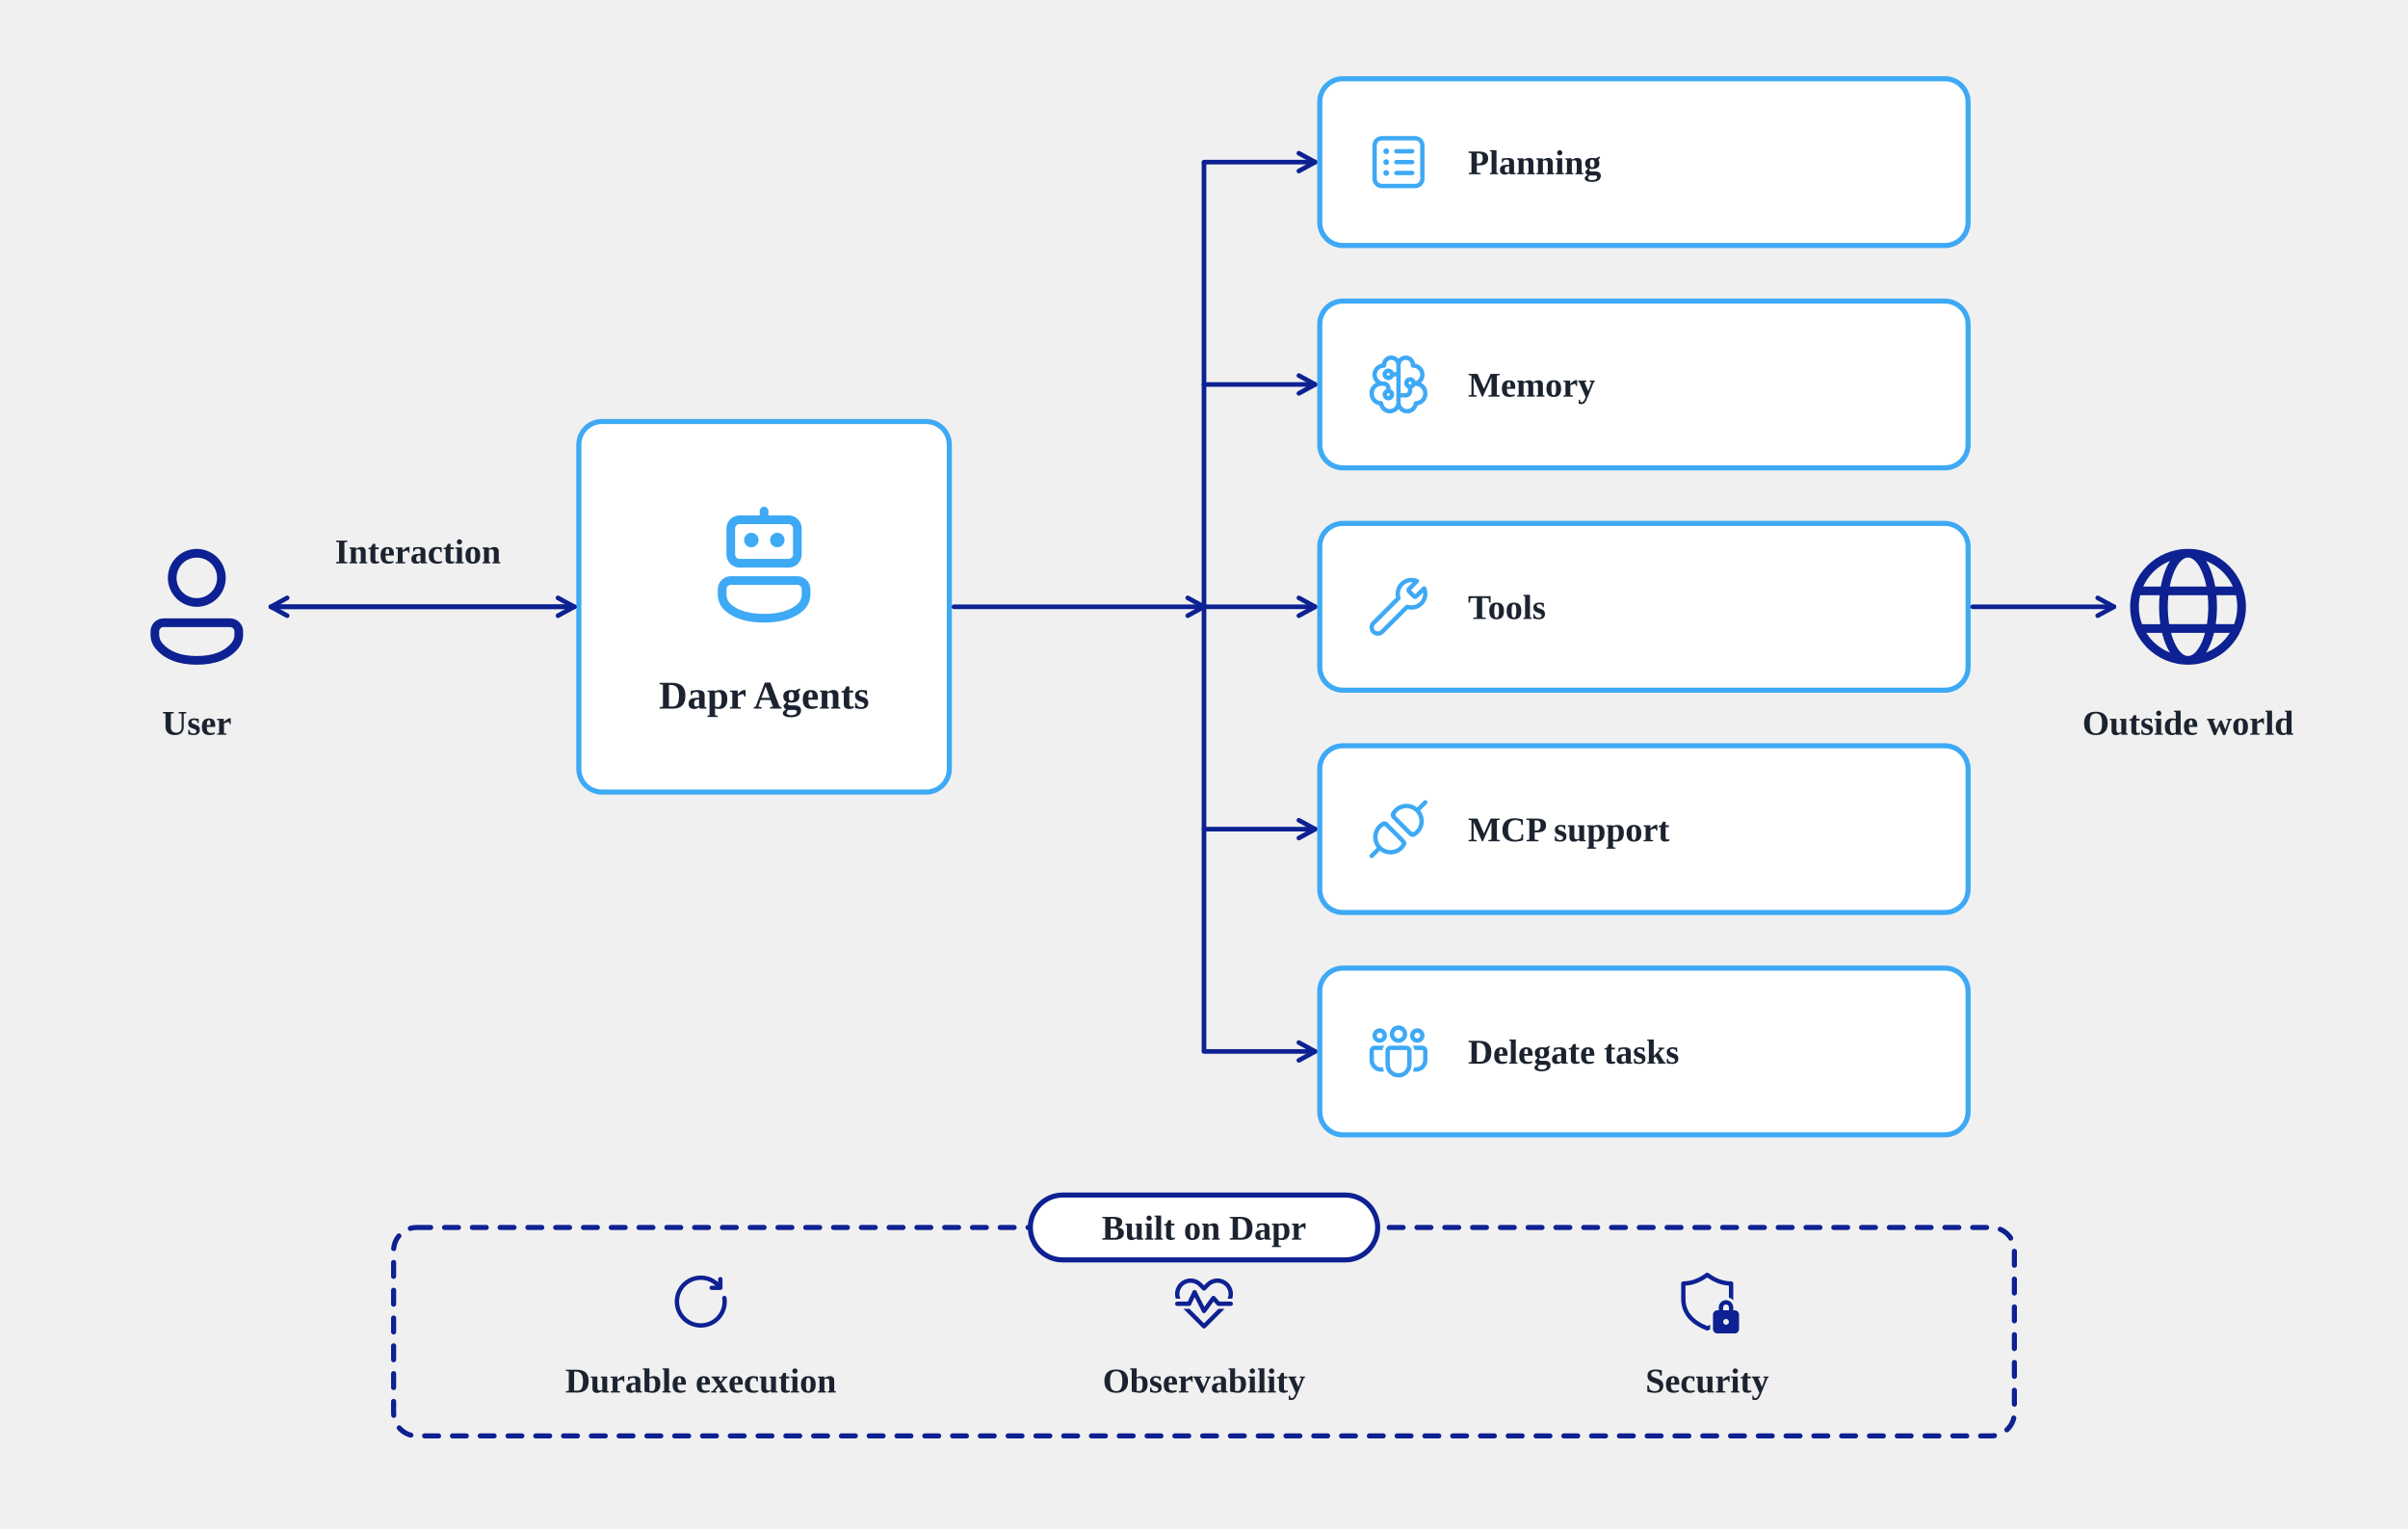
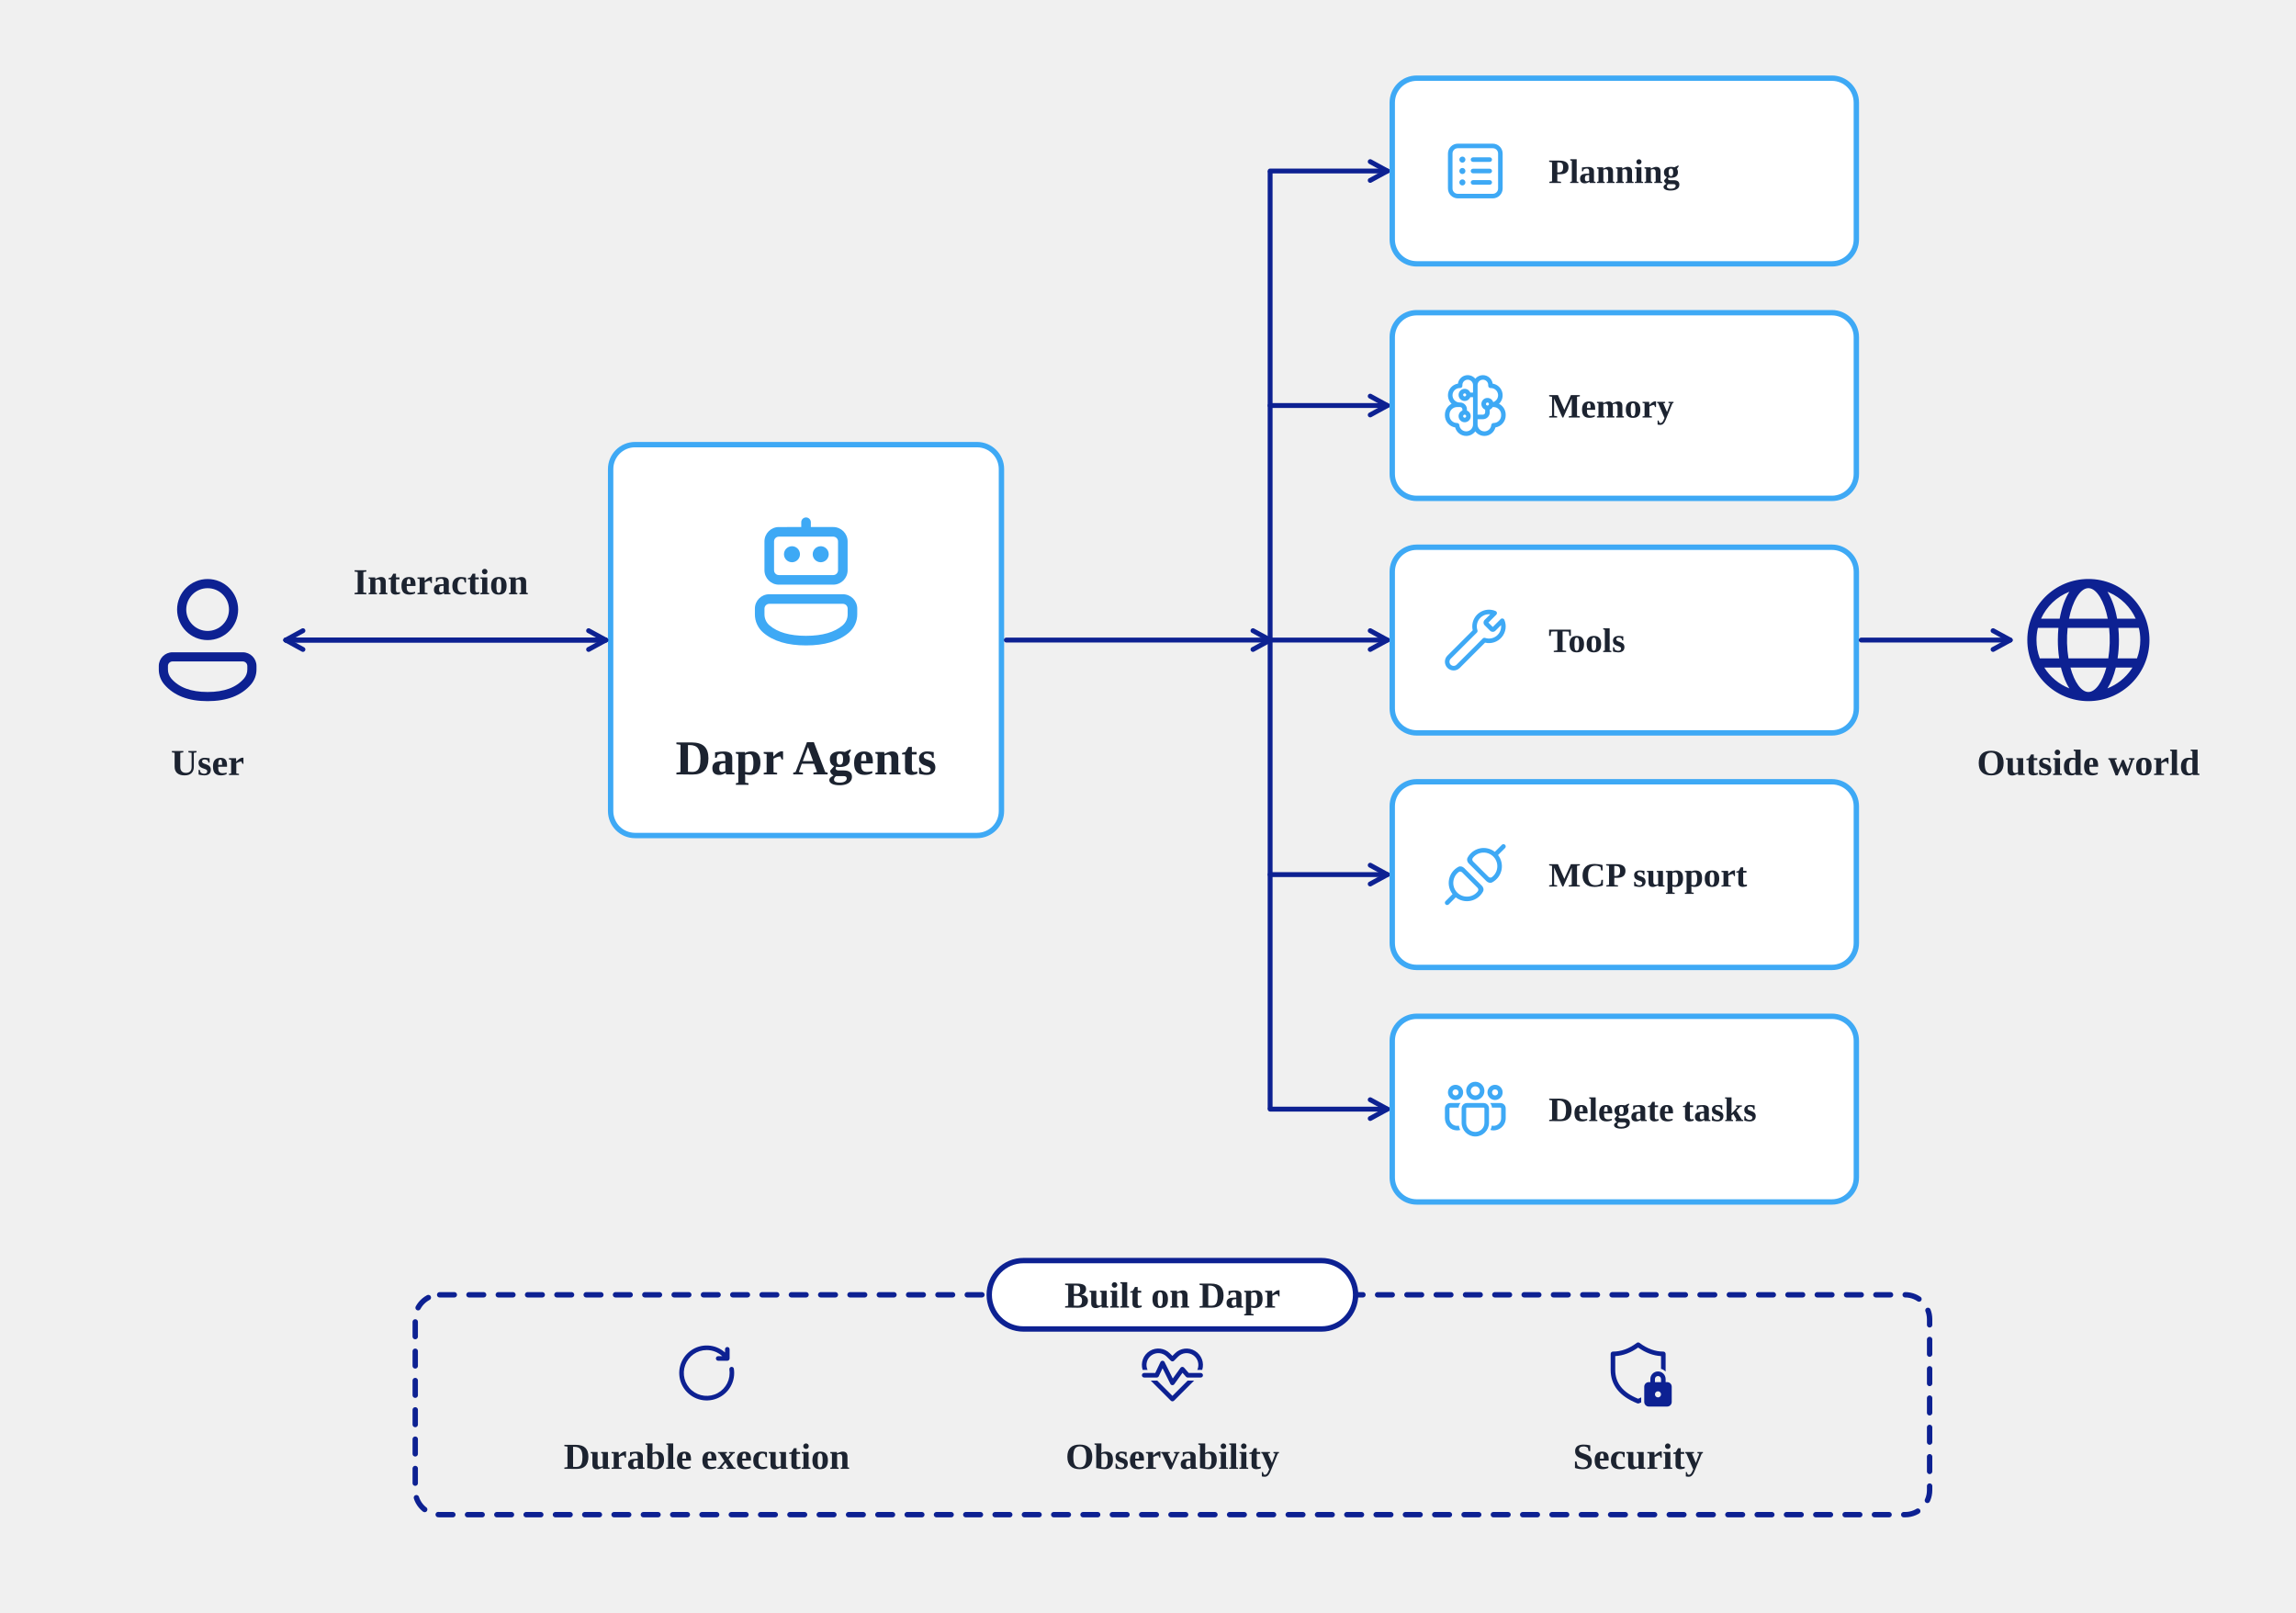
- <svg xmlns="http://www.w3.org/2000/svg" viewBox="0 0 1040 660" role="img" aria-labelledby="agents-overview-title agents-overview-desc">
+ <svg xmlns="http://www.w3.org/2000/svg" viewBox="0 0 940 660" role="img" aria-labelledby="agents-overview-title agents-overview-desc">
  <g>
-     <rect class="d-panel" x="170" y="530" width="700" height="90" rx="10" fill="none" stroke="#0D2192" stroke-width="2.2" stroke-linejoin="round" stroke-linecap="round" stroke-dasharray="6 6" />
+     <rect class="d-panel" x="170" y="530" width="620" height="90" rx="10" fill="none" stroke="#0D2192" stroke-width="2.2" stroke-linejoin="round" stroke-linecap="round" stroke-dasharray="6 6" />
    <g class="d-pill">
-       <rect x="445" y="516" width="150" height="28" rx="14" fill="#ffffff" stroke="#0D2192" stroke-width="2.2" stroke-linejoin="round" stroke-linecap="round" />
-       <text x="520" y="535.25" text-anchor="middle" font-size="15" font-weight="600" fill="#1c2330">Built on Dapr</text>
+       <rect x="405" y="516" width="150" height="28" rx="14" fill="#ffffff" stroke="#0D2192" stroke-width="2.2" stroke-linejoin="round" stroke-linecap="round" />
+       <text x="480" y="535.25" text-anchor="middle" font-size="15" font-weight="600" fill="#1c2330">Built on Dapr</text>
    </g>
    <g>
      <g class="d-icon-group">
-         <g class="d-icon" data-mark="fluent-arrow-clockwise" transform="translate(287.6667 547) scale(1.25)" fill="#0D2192" color="#0D2192">
+         <g class="d-icon" data-mark="fluent-arrow-clockwise" transform="translate(274.3333 547) scale(1.25)" fill="#0D2192" color="#0D2192">
          <path fill="currentColor" d="M12 4.5a7.5 7.5 0 1 0 7.419 6.392c-.067-.454.265-.892.724-.892c.37 0 .696.256.752.623Q21 11.297 21 12a9 9 0 1 1-3-6.708V4.25a.75.75 0 0 1 1.5 0v3a.75.75 0 0 1-.75.75h-3a.75.75 0 0 1 0-1.5h1.35a7.47 7.47 0 0 0-5.1-2" />
        </g>
      </g>
-       <text x="302.67" y="601.25" text-anchor="middle" font-size="15" font-weight="600" fill="#1c2330">Durable execution</text>
+       <text x="289.33" y="601.25" text-anchor="middle" font-size="15" font-weight="600" fill="#1c2330">Durable execution</text>
    </g>
    <g>
      <g class="d-icon-group">
-         <g class="d-icon" data-mark="fluent-heart-pulse" transform="translate(505 547) scale(1.25)" fill="#0D2192" color="#0D2192">
+         <g class="d-icon" data-mark="fluent-heart-pulse" transform="translate(465 547) scale(1.25)" fill="#0D2192" color="#0D2192">
          <path fill="currentColor" d="m12.82 5.58l-.82.822l-.824-.824A5.375 5.375 0 0 0 2.249 11h1.605a3.876 3.876 0 0 1 6.261-4.36l1.358 1.357a.75.75 0 0 0 1.073-.012L13.88 6.64A3.88 3.88 0 0 1 20.149 11h1.605a5.38 5.38 0 0 0-8.934-5.42m-1.35 15.495L4.894 14.5h1.963q.077 0 .152-.007L12 19.484l4.988-4.985h2.122l-6.58 6.576a.75.75 0 0 1-1.06 0M9.42 8.415a.75.75 0 0 0-1.348.014l-1.69 3.57H2.75a.75.75 0 0 0 0 1.5h4.107a.75.75 0 0 0 .678-.429l1.234-2.606l2.56 5.12a.75.75 0 0 0 1.279.105l2.698-3.736l1.13 1.29A.75.75 0 0 0 17 13.5h4.25a.75.75 0 0 0 0-1.5h-3.91l-1.526-1.743a.75.75 0 0 0-1.172.054l-2.525 3.496z" />
        </g>
      </g>
-       <text x="520" y="601.25" text-anchor="middle" font-size="15" font-weight="600" fill="#1c2330">Observability</text>
+       <text x="480" y="601.25" text-anchor="middle" font-size="15" font-weight="600" fill="#1c2330">Observability</text>
    </g>
    <g>
      <g class="d-icon-group">
-         <g class="d-icon" data-mark="fluent-shield-lock" transform="translate(722.3333 547) scale(1.25)" fill="#0D2192" color="#0D2192">
+         <g class="d-icon" data-mark="fluent-shield-lock" transform="translate(655.6667 547) scale(1.25)" fill="#0D2192" color="#0D2192">
          <path fill="currentColor" d="M3 5.75A.75.75 0 0 1 3.75 5c2.663 0 5.258-.943 7.8-2.85a.75.75 0 0 1 .9 0C14.992 4.057 17.587 5 20.25 5a.75.75 0 0 1 .75.75V11q0 .271-.012.539a3.5 3.5 0 0 0-1.488-.894V6.478c-2.577-.152-5.08-1.09-7.5-2.8c-2.42 1.71-4.923 2.648-7.5 2.8V11c0 4.256 2.453 7.379 7.5 9.442a21 21 0 0 0 1-.439V21.5q0 .075.004.146q-.356.155-.73.302a.75.75 0 0 1-.549 0C5.958 19.676 3 16 3 11zM16 15v-1a2.5 2.5 0 0 1 5 0v1h.5a1.5 1.5 0 0 1 1.5 1.5v5a1.5 1.5 0 0 1-1.5 1.5h-6a1.5 1.5 0 0 1-1.5-1.5v-5a1.5 1.5 0 0 1 1.5-1.5zm1.5-1v1h2v-1a1 1 0 1 0-2 0m2 5a1 1 0 1 0-2 0a1 1 0 0 0 2 0" />
        </g>
      </g>
-       <text x="737.33" y="601.25" text-anchor="middle" font-size="15" font-weight="600" fill="#1c2330">Security</text>
+       <text x="670.67" y="601.25" text-anchor="middle" font-size="15" font-weight="600" fill="#1c2330">Security</text>
    </g>
  </g>
  <g class="d-icon-group">
    <g class="d-icon" data-mark="fluent-person" transform="translate(55 232) scale(2.5)" fill="#0D2192" color="#0D2192">
      <path fill="currentColor" d="M17.755 14a2.25 2.25 0 0 1 2.248 2.25v.575c0 .894-.32 1.759-.9 2.438c-1.57 1.833-3.957 2.738-7.103 2.738s-5.532-.905-7.098-2.74a3.75 3.75 0 0 1-.898-2.434v-.578A2.25 2.25 0 0 1 6.253 14zm0 1.5H6.252a.75.75 0 0 0-.75.75v.577c0 .535.192 1.053.54 1.46c1.253 1.469 3.22 2.214 5.957 2.214c2.739 0 4.706-.745 5.963-2.213a2.25 2.25 0 0 0 .54-1.463v-.576a.75.75 0 0 0-.748-.749M12 2.005a5 5 0 1 1 0 10a5 5 0 0 1 0-10m0 1.5a3.5 3.5 0 1 0 0 7a3.5 3.5 0 0 0 0-7" />
    </g>
  </g>
  <text x="85" y="317.25" text-anchor="middle" font-size="15" font-weight="600" fill="#1c2330">User</text>
  <g class="d-tile">
    <rect x="250" y="182" width="160" height="160" rx="10" fill="#ffffff" stroke="#3ea9f5" stroke-width="2.2" stroke-linejoin="round" stroke-linecap="round" />
    <g class="d-icon-group">
-       <g class="d-icon" data-mark="fluent-bot" transform="translate(300 213.8) scale(2.5)" fill="#3ea9f5" color="#3ea9f5">
+       <g class="d-icon" data-mark="fluent-bot" transform="translate(298.57 206.57) scale(2.6192)" fill="#3ea9f5" color="#3ea9f5">
        <path fill="currentColor" d="M17.753 14a2.25 2.25 0 0 1 2.25 2.25v.904A3.75 3.75 0 0 1 18.696 20c-1.565 1.344-3.806 2-6.696 2s-5.128-.656-6.69-2a3.75 3.75 0 0 1-1.306-2.843v-.908A2.25 2.25 0 0 1 6.254 14zm0 1.5h-11.5a.75.75 0 0 0-.75.75v.907c0 .655.287 1.278.784 1.706C7.545 19.945 9.441 20.5 12 20.5s4.458-.557 5.72-1.64a2.25 2.25 0 0 0 .783-1.707v-.905a.75.75 0 0 0-.75-.75M11.9 2.006L12 2a.75.75 0 0 1 .743.648l.007.102l-.001.749h3.5a2.25 2.25 0 0 1 2.25 2.25v4.505a2.25 2.25 0 0 1-2.25 2.25h-8.5a2.25 2.25 0 0 1-2.25-2.25V5.75A2.25 2.25 0 0 1 7.75 3.5l3.5-.001V2.75a.75.75 0 0 1 .649-.743L12 2zM16.25 5h-8.5a.75.75 0 0 0-.75.75v4.504c0 .414.336.75.75.75h8.5a.75.75 0 0 0 .75-.75V5.75a.75.75 0 0 0-.75-.75m-6.5 1.5a1.25 1.25 0 1 1 0 2.498a1.25 1.25 0 0 1 0-2.498m4.492 0a1.25 1.25 0 1 1 0 2.498a1.25 1.25 0 0 1 0-2.498" />
      </g>
    </g>
-     <text x="330" y="305.95" text-anchor="middle" font-size="17" font-weight="600" fill="#1c2330">Dapr Agents</text>
+     <text x="330" y="317" text-anchor="middle" font-size="20" font-weight="600" fill="#1c2330">Dapr Agents</text>
  </g>
  <g class="d-arrow">
    <line x1="117" y1="262" x2="248" y2="262" stroke="#0D2192" stroke-width="2" stroke-linecap="round" stroke-linejoin="round" fill="none" />
    <polyline points="240.98,265.84 248,262 240.98,258.16" stroke="#0D2192" stroke-width="2" stroke-linecap="round" stroke-linejoin="round" fill="none" />
  </g>
  <g class="d-arrow">
    <line x1="248" y1="262" x2="117" y2="262" stroke="#0D2192" stroke-width="2" stroke-linecap="round" stroke-linejoin="round" fill="none" />
    <polyline points="124.02,258.16 117,262 124.02,265.84" stroke="#0D2192" stroke-width="2" stroke-linecap="round" stroke-linejoin="round" fill="none" />
  </g>
  <text x="180.5" y="243.25" text-anchor="middle" font-size="15" font-weight="600" fill="#1c2330">Interaction</text>
  <polyline points="520 70 520 454" fill="none" stroke="#0D2192" stroke-width="2" />
  <g class="d-arrow">
    <line x1="412" y1="262" x2="520" y2="262" stroke="#0D2192" stroke-width="2" stroke-linecap="round" stroke-linejoin="round" fill="none" />
    <polyline points="512.98,265.84 520,262 512.98,258.16" stroke="#0D2192" stroke-width="2" stroke-linecap="round" stroke-linejoin="round" fill="none" />
  </g>
  <g>
    <g class="d-arrow">
      <line x1="520" y1="70" x2="568" y2="70" stroke="#0D2192" stroke-width="2" stroke-linecap="round" stroke-linejoin="round" fill="none" />
      <polyline points="560.98,73.84 568,70 560.98,66.16" stroke="#0D2192" stroke-width="2" stroke-linecap="round" stroke-linejoin="round" fill="none" />
    </g>
    <g class="d-tile">
-       <rect x="570" y="34" width="280" height="72" rx="10" fill="#ffffff" stroke="#3ea9f5" stroke-width="2.2" stroke-linejoin="round" stroke-linecap="round" />
+       <rect x="570" y="32" width="190" height="76" rx="10" fill="#ffffff" stroke="#3ea9f5" stroke-width="2.2" stroke-linejoin="round" stroke-linecap="round" />
      <g class="d-icon-group">
-         <g class="d-icon" data-mark="fluent-text-bullet-list-square" transform="translate(589 55) scale(1.25)" fill="#3ea9f5" color="#3ea9f5">
+         <g class="d-icon" data-mark="fluent-text-bullet-list-square" transform="translate(589.07 55.07) scale(1.2442)" fill="#3ea9f5" color="#3ea9f5">
          <path fill="currentColor" d="M7.75 9.25a1 1 0 1 0 0-2a1 1 0 0 0 0 2m3.5-1.75a.75.75 0 0 0 0 1.5h5.5a.75.75 0 0 0 0-1.5zm0 3.75a.75.75 0 1 0 0 1.5h5.5a.75.75 0 1 0 0-1.5zm-.75 4.5a.75.75 0 0 1 .75-.75h5.5a.75.75 0 1 1 0 1.5h-5.5a.75.75 0 0 1-.75-.75M8.75 12a1 1 0 1 1-2 0a1 1 0 0 1 2 0m-1 4.75a1 1 0 1 0 0-2a1 1 0 0 0 0 2M6.25 3A3.25 3.25 0 0 0 3 6.25v11.5A3.25 3.25 0 0 0 6.25 21h11.5A3.25 3.25 0 0 0 21 17.75V6.25A3.25 3.25 0 0 0 17.75 3zM4.5 6.25c0-.966.784-1.75 1.75-1.75h11.5c.966 0 1.75.784 1.75 1.75v11.5a1.75 1.75 0 0 1-1.75 1.75H6.25a1.75 1.75 0 0 1-1.75-1.75z" />
        </g>
      </g>
-       <text x="634" y="75.25" text-anchor="start" font-size="15" font-weight="600" fill="#1c2330">Planning</text>
+       <text x="634" y="74.9" text-anchor="start" font-size="14" font-weight="600" fill="#1c2330">Planning</text>
    </g>
  </g>
  <g>
    <g class="d-arrow">
      <line x1="520" y1="166" x2="568" y2="166" stroke="#0D2192" stroke-width="2" stroke-linecap="round" stroke-linejoin="round" fill="none" />
      <polyline points="560.98,169.84 568,166 560.98,162.16" stroke="#0D2192" stroke-width="2" stroke-linecap="round" stroke-linejoin="round" fill="none" />
    </g>
    <g class="d-tile">
-       <rect x="570" y="130" width="280" height="72" rx="10" fill="#ffffff" stroke="#3ea9f5" stroke-width="2.2" stroke-linejoin="round" stroke-linecap="round" />
+       <rect x="570" y="128" width="190" height="76" rx="10" fill="#ffffff" stroke="#3ea9f5" stroke-width="2.2" stroke-linejoin="round" stroke-linecap="round" />
      <g class="d-icon-group">
-         <g class="d-icon" data-mark="fluent-brain-circuit" transform="translate(589 151) scale(1.25)" fill="#3ea9f5" color="#3ea9f5">
+         <g class="d-icon" data-mark="fluent-brain-circuit" transform="translate(589.07 151.07) scale(1.2442)" fill="#3ea9f5" color="#3ea9f5">
          <path fill="currentColor" d="M14.5 2a3.25 3.25 0 0 1 3.218 2.795a3.876 3.876 0 0 1 2.08 6.633A4 4 0 0 1 22 15v.25a4 4 0 0 1-3.367 3.95c-.431 1.613-1.901 2.8-3.627 2.8c-1.228 0-2.32-.59-3.006-1.504A3.75 3.75 0 0 1 8.994 22c-1.726 0-3.195-1.187-3.627-2.8A4 4 0 0 1 2 15.25V15a4 4 0 0 1 2.2-3.572a3.876 3.876 0 0 1 2.082-6.633A3.25 3.25 0 0 1 12 3.174A3.24 3.24 0 0 1 14.5 2m-5 1.5a1.75 1.75 0 0 0-1.75 1.75v.25a.75.75 0 0 1-.75.75h-.125a2.375 2.375 0 1 0 0 4.75H7a2.25 2.25 0 0 1 2.238 2.02l.012.23v.396a2 2 0 1 1-1.5 0v-.396l-.004-.077A.75.75 0 0 0 7 12.5H6A2.5 2.5 0 0 0 3.5 15v.25a2.5 2.5 0 0 0 2.5 2.5a.75.75 0 0 1 .719.542l.026.14h.002A2.276 2.276 0 0 0 8.994 20.5a2.255 2.255 0 0 0 2.256-2.25v-9h-.896a2 2 0 1 1 0-1.5h.896v-2.5A1.75 1.75 0 0 0 9.5 3.5m8.23 9a2 2 0 0 1-.98.852v.898a2.25 2.25 0 0 1-2.25 2.25h-1.75v1.75c0 1.24 1.011 2.25 2.256 2.25a2.276 2.276 0 0 0 2.247-2.068h.002l.026-.14A.75.75 0 0 1 18 17.75a2.5 2.5 0 0 0 2.5-2.5V15a2.5 2.5 0 0 0-2.5-2.5zM8.5 15a.5.5 0 1 0 0 1a.5.5 0 0 0 0-1m6-11.5a1.75 1.75 0 0 0-1.75 1.741V15h1.75a.75.75 0 0 0 .75-.75v-.898a1.999 1.999 0 1 1 2.646-2.483a2.374 2.374 0 0 0-.771-4.619H17a.75.75 0 0 1-.75-.75v-.25A1.75 1.75 0 0 0 14.5 3.5M16 11a.5.5 0 1 0 0 1a.5.5 0 0 0 0-1M8.5 8a.5.5 0 1 0 0 1a.5.5 0 0 0 0-1" />
        </g>
      </g>
-       <text x="634" y="171.25" text-anchor="start" font-size="15" font-weight="600" fill="#1c2330">Memory</text>
+       <text x="634" y="170.9" text-anchor="start" font-size="14" font-weight="600" fill="#1c2330">Memory</text>
    </g>
  </g>
  <g>
    <g class="d-arrow">
      <line x1="520" y1="262" x2="568" y2="262" stroke="#0D2192" stroke-width="2" stroke-linecap="round" stroke-linejoin="round" fill="none" />
      <polyline points="560.98,265.84 568,262 560.98,258.16" stroke="#0D2192" stroke-width="2" stroke-linecap="round" stroke-linejoin="round" fill="none" />
    </g>
    <g class="d-tile">
-       <rect x="570" y="226" width="280" height="72" rx="10" fill="#ffffff" stroke="#3ea9f5" stroke-width="2.2" stroke-linejoin="round" stroke-linecap="round" />
+       <rect x="570" y="224" width="190" height="76" rx="10" fill="#ffffff" stroke="#3ea9f5" stroke-width="2.2" stroke-linejoin="round" stroke-linecap="round" />
      <g class="d-icon-group">
-         <g class="d-icon" data-mark="fluent-wrench" transform="translate(589 247) scale(1.25)" fill="#3ea9f5" color="#3ea9f5">
+         <g class="d-icon" data-mark="fluent-wrench" transform="translate(589.07 247.07) scale(1.2442)" fill="#3ea9f5" color="#3ea9f5">
          <path fill="currentColor" d="M11 7.5a5.5 5.5 0 0 1 7.664-5.058a.75.75 0 0 1 .235 1.22L16.311 6.25l1.44 1.44l2.587-2.59a.75.75 0 0 1 1.22.236a5.5 5.5 0 0 1-6.344 7.512L6.902 21.16A2.871 2.871 0 1 1 2.84 17.1l8.311-8.312A5.5 5.5 0 0 1 11 7.5m5.5-4a4 4 0 0 0-3.794 5.27a.75.75 0 0 1-.181.768L3.902 18.16A1.371 1.371 0 0 0 5.84 20.1l8.624-8.625a.75.75 0 0 1 .768-.18a4 4 0 0 0 5.246-4.213l-1.845 1.844a1.25 1.25 0 0 1-1.767 0l-1.793-1.793a1.25 1.25 0 0 1 0-1.768l1.844-1.844A4 4 0 0 0 16.5 3.5" />
        </g>
      </g>
-       <text x="634" y="267.25" text-anchor="start" font-size="15" font-weight="600" fill="#1c2330">Tools</text>
+       <text x="634" y="266.9" text-anchor="start" font-size="14" font-weight="600" fill="#1c2330">Tools</text>
    </g>
  </g>
  <g>
    <g class="d-arrow">
      <line x1="520" y1="358" x2="568" y2="358" stroke="#0D2192" stroke-width="2" stroke-linecap="round" stroke-linejoin="round" fill="none" />
      <polyline points="560.98,361.84 568,358 560.98,354.16" stroke="#0D2192" stroke-width="2" stroke-linecap="round" stroke-linejoin="round" fill="none" />
    </g>
    <g class="d-tile">
-       <rect x="570" y="322" width="280" height="72" rx="10" fill="#ffffff" stroke="#3ea9f5" stroke-width="2.2" stroke-linejoin="round" stroke-linecap="round" />
+       <rect x="570" y="320" width="190" height="76" rx="10" fill="#ffffff" stroke="#3ea9f5" stroke-width="2.2" stroke-linejoin="round" stroke-linecap="round" />
      <g class="d-icon-group">
-         <g class="d-icon" data-mark="fluent-plug-connected" transform="translate(589 343) scale(1.25)" fill="#3ea9f5" color="#3ea9f5">
+         <g class="d-icon" data-mark="fluent-plug-connected" transform="translate(589.07 343.07) scale(1.2442)" fill="#3ea9f5" color="#3ea9f5">
          <path fill="currentColor" d="M19.49 5.57a6 6 0 0 1-1.893 8.962c-.649.351-1.43.135-1.952-.386l-5.79-5.791c-.522-.522-.738-1.303-.388-1.952A6 6 0 0 1 18.43 4.51l2.29-2.29a.75.75 0 1 1 1.061 1.06zm-2.017 7.263a4.5 4.5 0 1 0-6.306-6.306c-.266.349-.186.833.125 1.143l5.038 5.038c.31.31.794.391 1.143.125M3.28 21.78l2.29-2.29a6 6 0 0 0 8.962-1.893c.351-.649.135-1.43-.387-1.952l-5.79-5.79c-.522-.522-1.303-.738-1.952-.388A6 6 0 0 0 4.51 18.43l-2.29 2.29a.75.75 0 1 0 1.06 1.061m4.39-10.488l5.038 5.038c.31.31.39.794.125 1.143a4.5 4.5 0 1 1-6.306-6.306c.349-.266.833-.186 1.143.125" />
        </g>
      </g>
-       <text x="634" y="363.25" text-anchor="start" font-size="15" font-weight="600" fill="#1c2330">MCP support</text>
+       <text x="634" y="362.9" text-anchor="start" font-size="14" font-weight="600" fill="#1c2330">MCP support</text>
    </g>
  </g>
  <g>
    <g class="d-arrow">
      <line x1="520" y1="454" x2="568" y2="454" stroke="#0D2192" stroke-width="2" stroke-linecap="round" stroke-linejoin="round" fill="none" />
      <polyline points="560.98,457.84 568,454 560.98,450.16" stroke="#0D2192" stroke-width="2" stroke-linecap="round" stroke-linejoin="round" fill="none" />
    </g>
    <g class="d-tile">
-       <rect x="570" y="418" width="280" height="72" rx="10" fill="#ffffff" stroke="#3ea9f5" stroke-width="2.2" stroke-linejoin="round" stroke-linecap="round" />
+       <rect x="570" y="416" width="190" height="76" rx="10" fill="#ffffff" stroke="#3ea9f5" stroke-width="2.2" stroke-linejoin="round" stroke-linecap="round" />
      <g class="d-icon-group">
-         <g class="d-icon" data-mark="fluent-people-team" transform="translate(589 439) scale(1.25)" fill="#3ea9f5" color="#3ea9f5">
+         <g class="d-icon" data-mark="fluent-people-team" transform="translate(589.07 439.07) scale(1.2442)" fill="#3ea9f5" color="#3ea9f5">
          <path fill="currentColor" d="M14.754 10c.966 0 1.75.784 1.75 1.75v4.749a4.501 4.501 0 0 1-9.002 0V11.75c0-.966.783-1.75 1.75-1.75zm0 1.5H9.252a.25.25 0 0 0-.25.25v4.749a3.001 3.001 0 0 0 6.002 0V11.75a.25.25 0 0 0-.25-.25M3.75 10h3.381a2.74 2.74 0 0 0-.618 1.5H3.75a.25.25 0 0 0-.25.25v3.249a2.5 2.5 0 0 0 3.082 2.433c.085.504.24.985.453 1.432Q6.539 18.999 6 19a4 4 0 0 1-4-4.001V11.75c0-.966.784-1.75 1.75-1.75m13.125 0h3.375c.966 0 1.75.784 1.75 1.75V15a4 4 0 0 1-5.03 3.866c.214-.448.369-.929.455-1.433q.277.066.575.067a2.5 2.5 0 0 0 2.5-2.5v-3.25a.25.25 0 0 0-.25-.25h-2.757a2.74 2.74 0 0 0-.618-1.5M12 3a3 3 0 1 1 0 6a3 3 0 0 1 0-6m6.5 1a2.5 2.5 0 1 1 0 5a2.5 2.5 0 0 1 0-5m-13 0a2.5 2.5 0 1 1 0 5a2.5 2.5 0 0 1 0-5m6.5.5a1.5 1.5 0 1 0 0 3a1.5 1.5 0 0 0 0-3m6.5 1a1 1 0 1 0 0 2a1 1 0 0 0 0-2m-13 0a1 1 0 1 0 0 2a1 1 0 0 0 0-2" />
        </g>
      </g>
-       <text x="634" y="459.25" text-anchor="start" font-size="15" font-weight="600" fill="#1c2330">Delegate tasks</text>
+       <text x="634" y="458.9" text-anchor="start" font-size="14" font-weight="600" fill="#1c2330">Delegate tasks</text>
    </g>
  </g>
  <g class="d-arrow">
-     <line x1="852" y1="262" x2="913" y2="262" stroke="#0D2192" stroke-width="2" stroke-linecap="round" stroke-linejoin="round" fill="none" />
-     <polyline points="905.98,265.84 913,262 905.98,258.16" stroke="#0D2192" stroke-width="2" stroke-linecap="round" stroke-linejoin="round" fill="none" />
+     <line x1="762" y1="262" x2="823" y2="262" stroke="#0D2192" stroke-width="2" stroke-linecap="round" stroke-linejoin="round" fill="none" />
+     <polyline points="815.98,265.84 823,262 815.98,258.16" stroke="#0D2192" stroke-width="2" stroke-linecap="round" stroke-linejoin="round" fill="none" />
  </g>
  <g class="d-icon-group">
-     <g class="d-icon" data-mark="fluent-globe" transform="translate(915 232) scale(2.5)" fill="#0D2192" color="#0D2192">
+     <g class="d-icon" data-mark="fluent-globe" transform="translate(825 232) scale(2.5)" fill="#0D2192" color="#0D2192">
      <path fill="currentColor" d="M12 1.998c5.524 0 10.002 4.478 10.002 10.002c0 5.523-4.478 10-10.002 10S2 17.523 2 12C1.999 6.476 6.476 1.998 12 1.998M14.94 16.5H9.061c.652 2.415 1.786 4.002 2.94 4.002s2.286-1.588 2.938-4.002m-7.43 0H4.785a8.53 8.53 0 0 0 4.095 3.41c-.522-.82-.953-1.846-1.27-3.015zm11.705 0h-2.722c-.324 1.335-.792 2.5-1.373 3.411a8.53 8.53 0 0 0 3.91-3.127zM7.094 10H3.736l-.005.017A8.5 8.5 0 0 0 3.5 12a8.5 8.5 0 0 0 .544 3h3.173A20 20 0 0 1 7 12c0-.684.032-1.354.095-2.001m8.303 0H8.603a19 19 0 0 0 .135 5h6.524a19 19 0 0 0 .135-5m4.868 0h-3.358c.062.647.095 1.317.095 2a20 20 0 0 1-.218 3h3.173a8.5 8.5 0 0 0 .545-3c0-.689-.082-1.359-.237-2M8.88 4.088l-.023.008A8.53 8.53 0 0 0 4.25 8.5h3.048c.314-1.752.86-3.278 1.583-4.41m3.12-.591l-.117.005C10.62 3.62 9.397 5.621 8.83 8.5h6.342c-.566-2.87-1.783-4.869-3.045-4.995zm3.12.59l.106.175c.67 1.112 1.177 2.572 1.475 4.237h3.048a8.53 8.53 0 0 0-4.339-4.29z" />
    </g>
  </g>
-   <text x="945" y="317.25" text-anchor="middle" font-size="15" font-weight="600" fill="#1c2330">Outside world</text>
+   <text x="855" y="317.25" text-anchor="middle" font-size="15" font-weight="600" fill="#1c2330">Outside world</text>
</svg>
